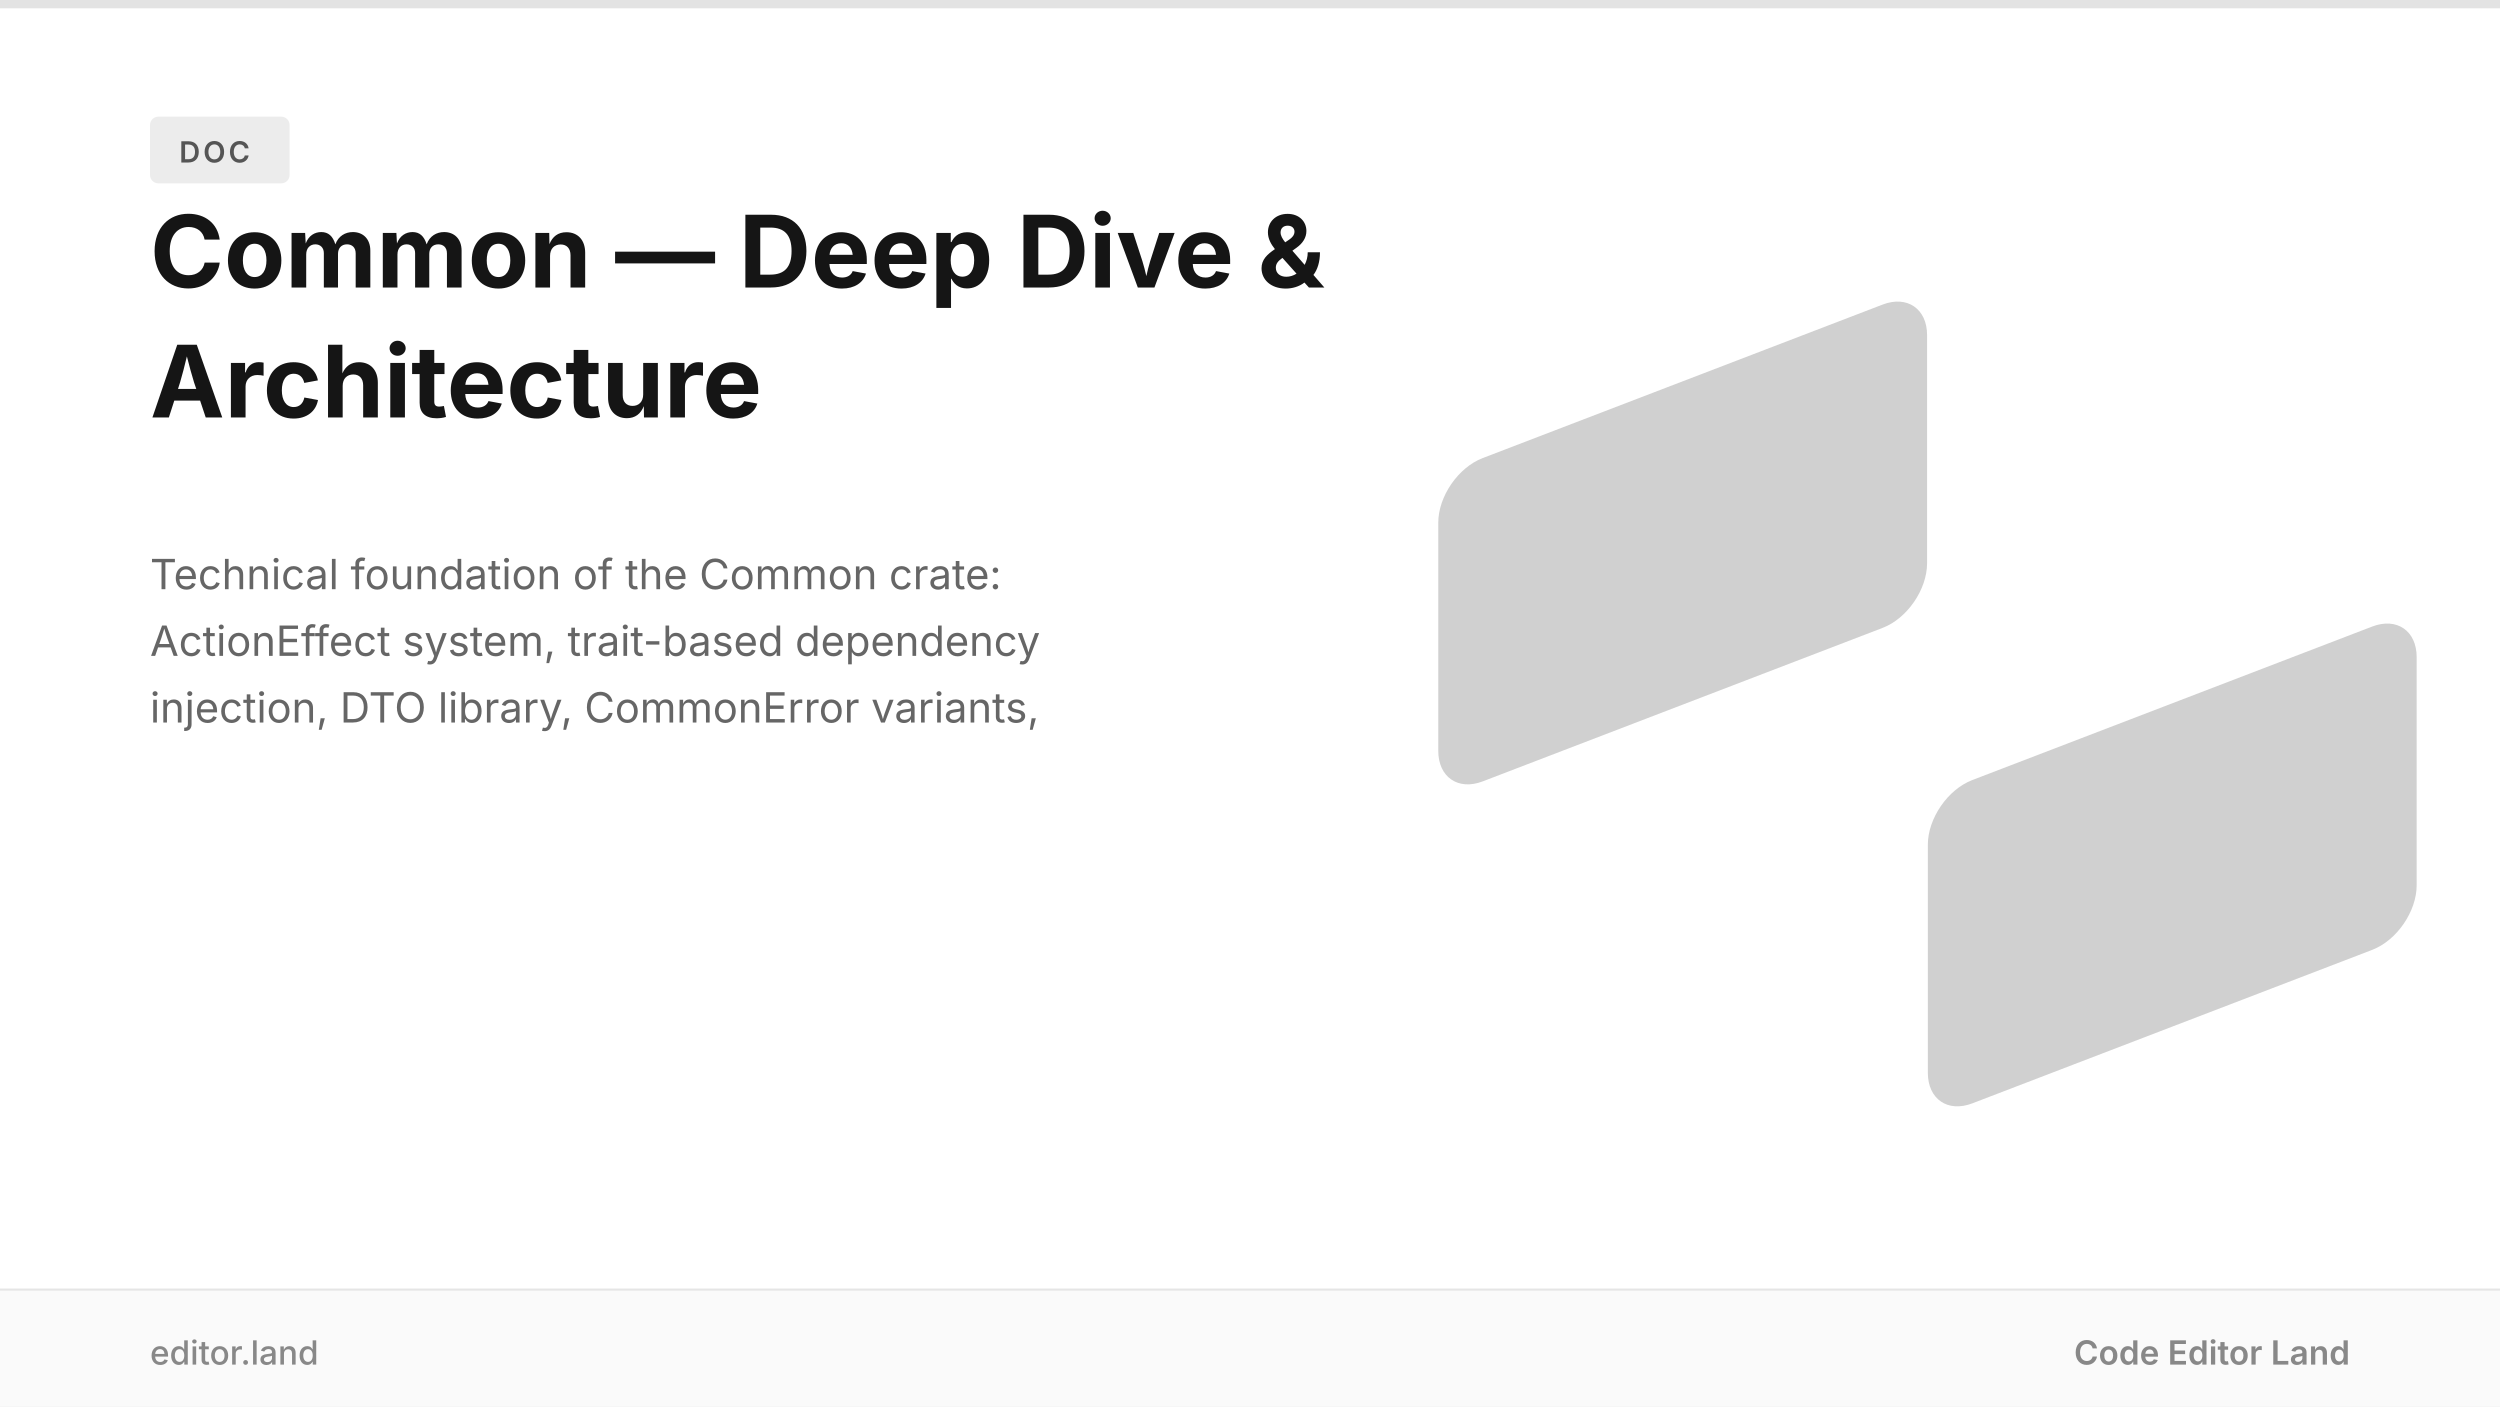
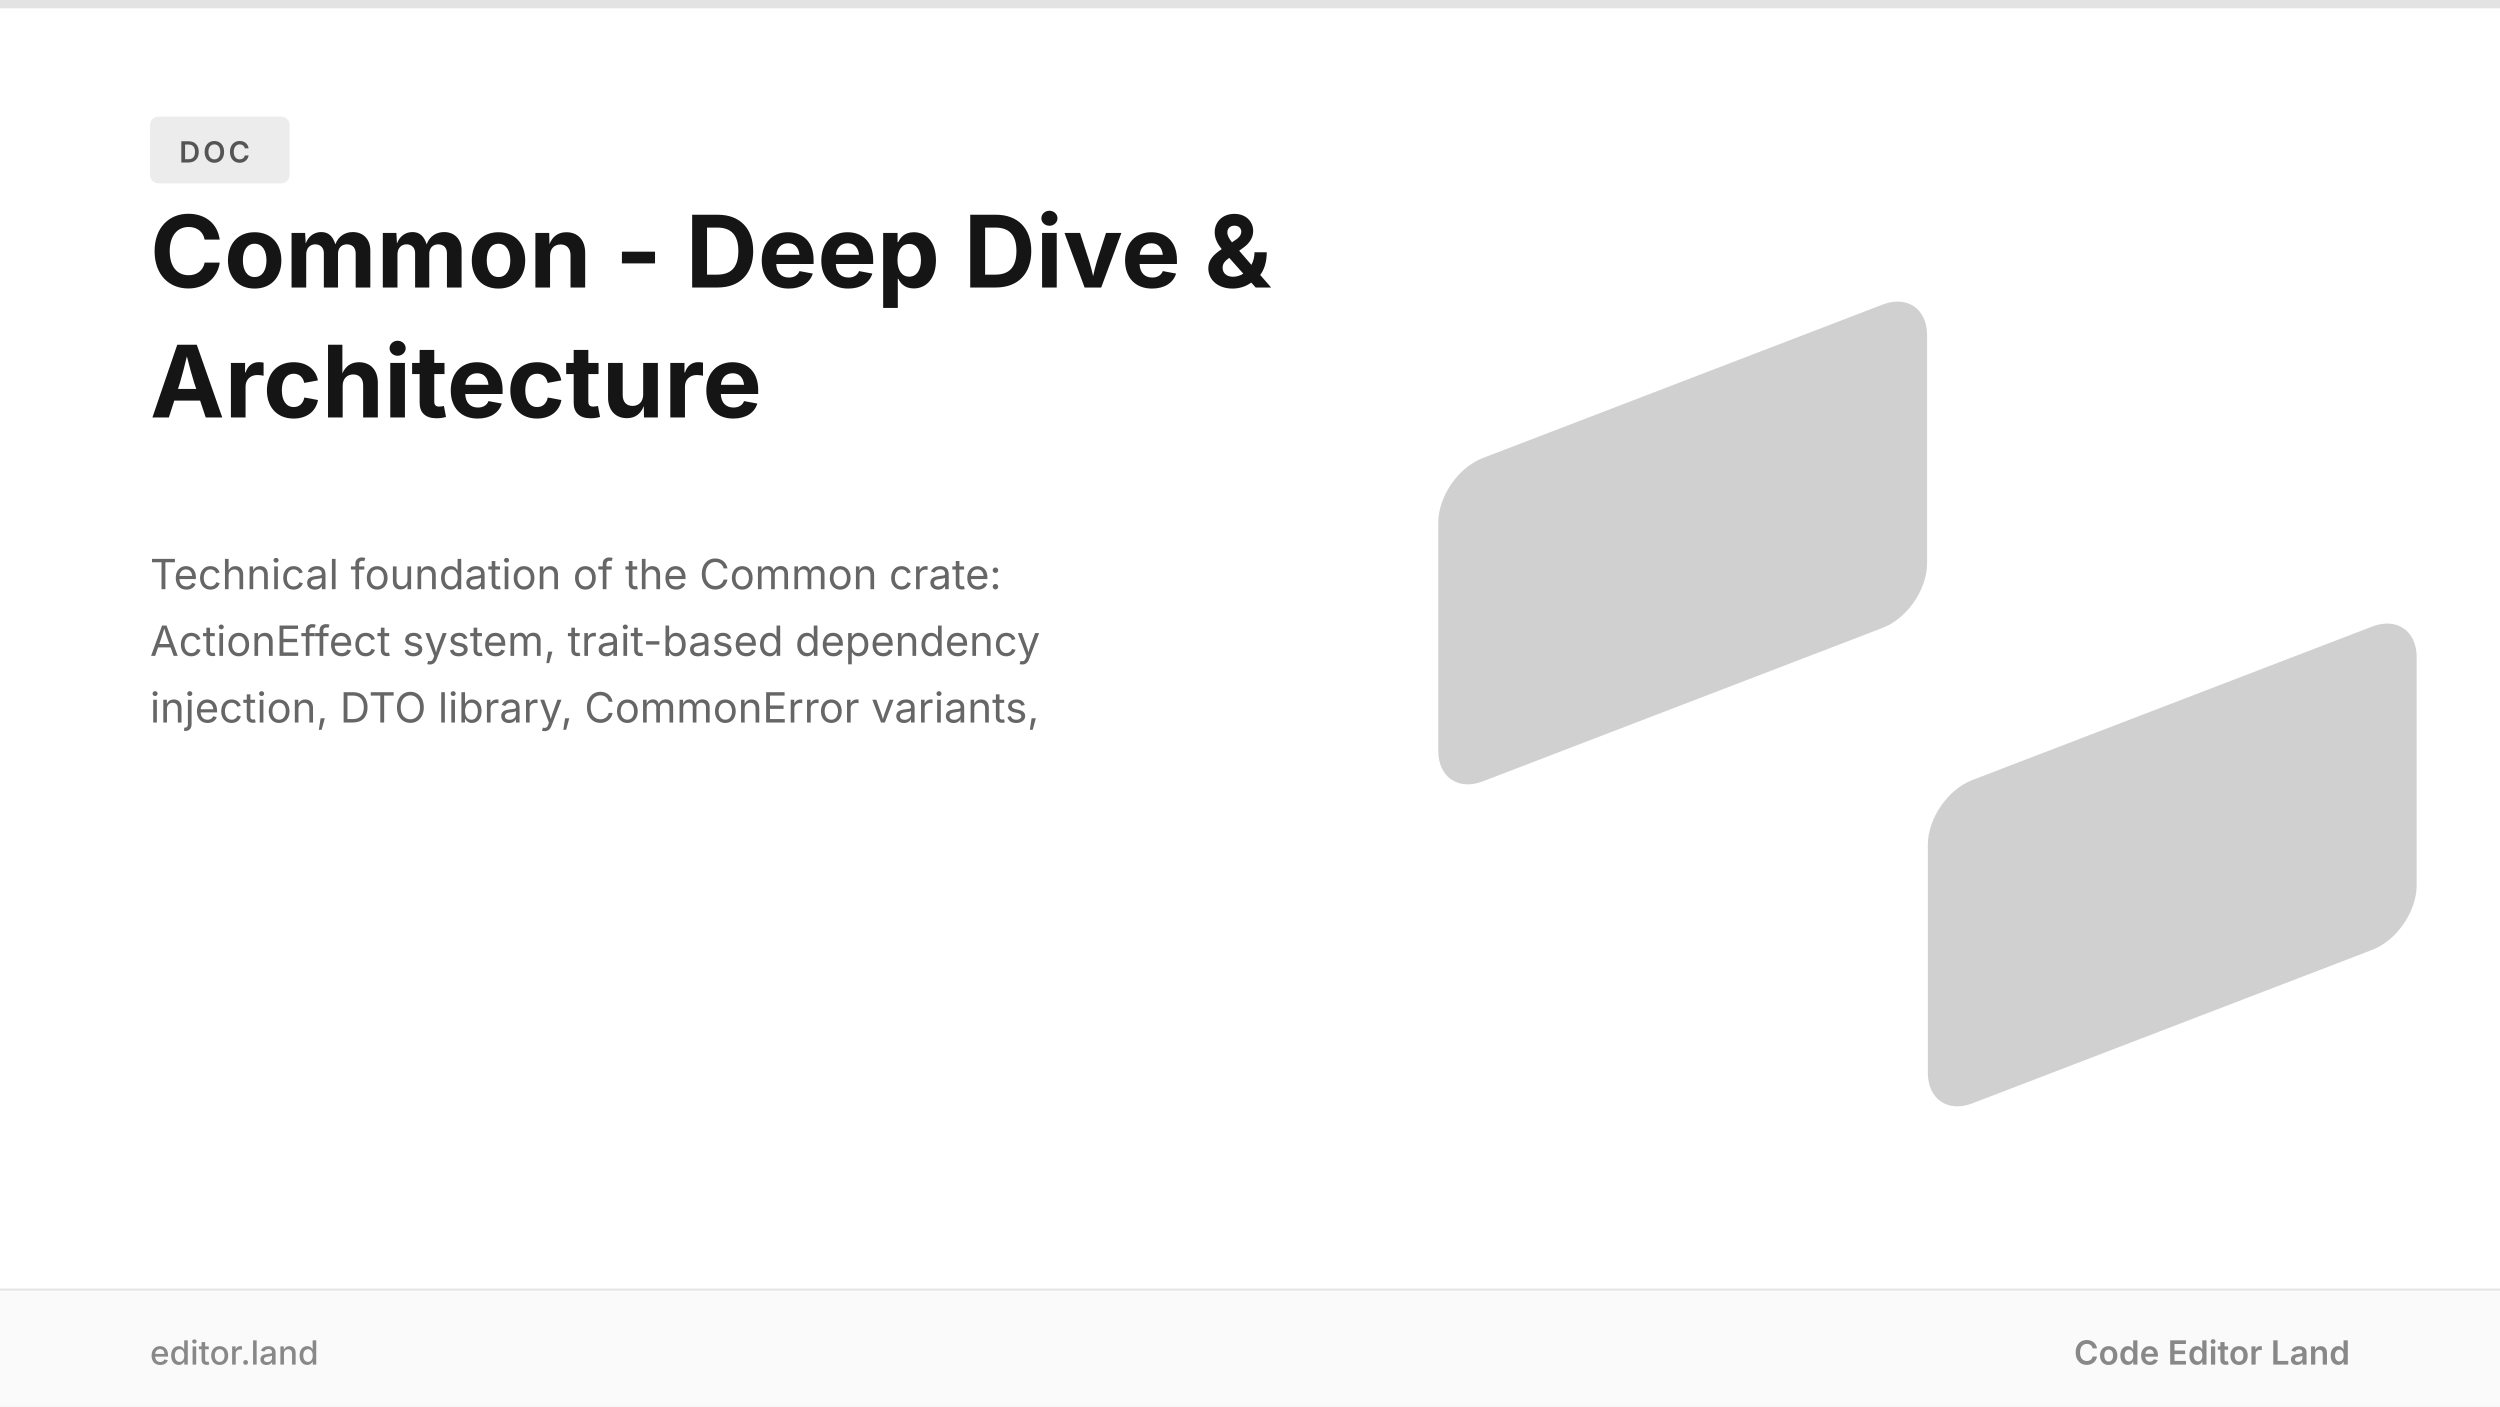
<svg xmlns="http://www.w3.org/2000/svg" width="1200" height="675" viewBox="0 0 1200 675">
  <path fill="#fff" d="M0 0h1200v675H0z" />
  <path fill="#151515" fill-opacity=".12" d="M0 0h1200v4H0z" />
  <rect width="1005.28" height="620.771" fill="#151515" fill-opacity=".2" rx="91.389" transform="matrix(-.2334 .08959 0 .25 925 138)" />
  <rect width="1005.28" height="620.771" fill="#151515" fill-opacity=".2" rx="91.389" transform="matrix(-.2334 .08959 0 .25 1160 292.55)" />
  <rect width="67" height="32" x="72" y="56" fill="#151515" fill-opacity=".08" rx="4" />
  <text x="86" y="78" fill="#555" font-family="system-ui, -apple-system, 'Segoe UI', sans-serif" font-size="14" font-weight="600" letter-spacing=".1em">DOC</text>
-   <text x="72" y="138" fill="#151515" font-family="system-ui, -apple-system, 'Segoe UI', sans-serif" font-size="48" font-weight="700">Common — Deep Dive &amp;</text>
+   <text x="72" y="138" fill="#151515" font-family="system-ui, -apple-system, 'Segoe UI', sans-serif" font-size="48" font-weight="700">Common - Deep Dive &amp;</text>
  <text x="72" y="200.4" fill="#151515" font-family="system-ui, -apple-system, 'Segoe UI', sans-serif" font-size="48" font-weight="700">Architecture</text>
  <text x="72" y="282.8" fill="#666" font-family="system-ui, -apple-system, 'Segoe UI', sans-serif" font-size="20" font-weight="400">Technical foundation of the Common crate:</text>
  <text x="72" y="314.8" fill="#666" font-family="system-ui, -apple-system, 'Segoe UI', sans-serif" font-size="20" font-weight="400">ActionEffect system, trait-based dependency</text>
  <text x="72" y="346.8" fill="#666" font-family="system-ui, -apple-system, 'Segoe UI', sans-serif" font-size="20" font-weight="400">injection, DTO library, CommonError variants,</text>
  <path fill="#fafafa" d="M0 619h1200v56H0z" />
  <path stroke="#e5e5e5" d="M0 619h1200" />
  <text x="72" y="655" fill="#888" font-family="system-ui, -apple-system, 'Segoe UI', sans-serif" font-size="16" font-weight="500">editor.land</text>
  <text x="1128" y="655" fill="#888" font-family="system-ui, -apple-system, 'Segoe UI', sans-serif" font-size="16" font-weight="600" text-anchor="end">Code Editor Land</text>
</svg>
